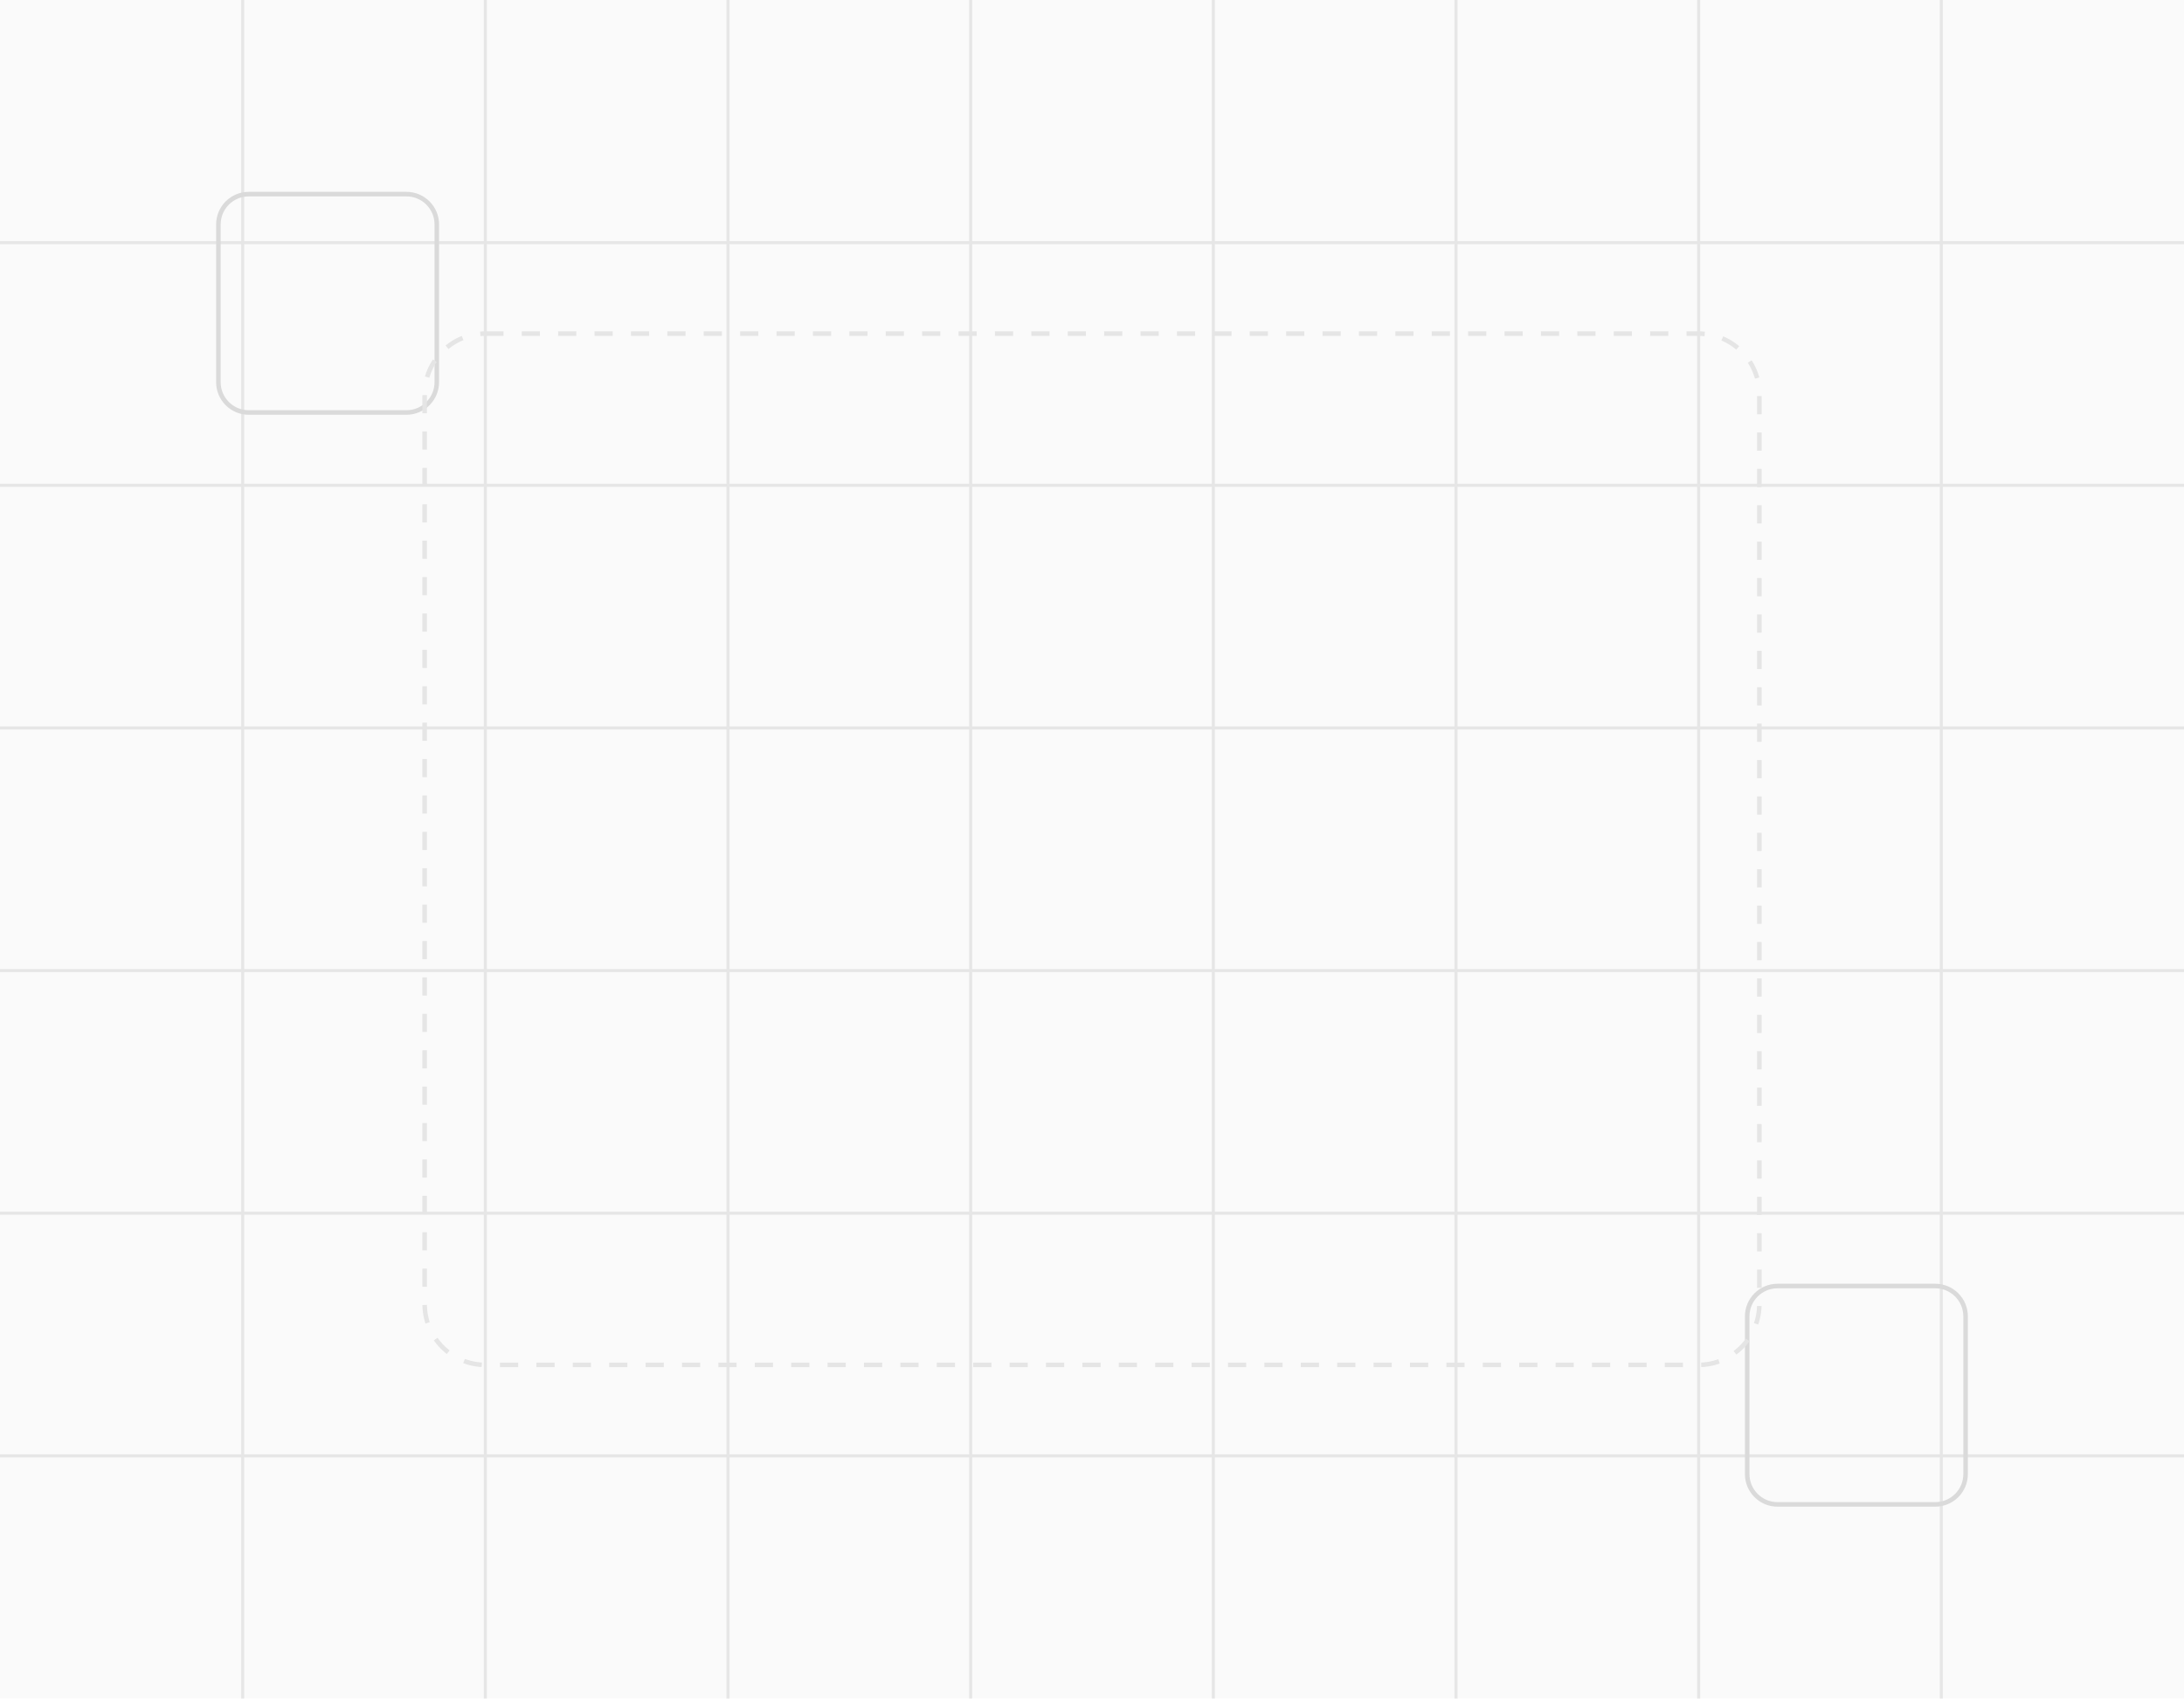
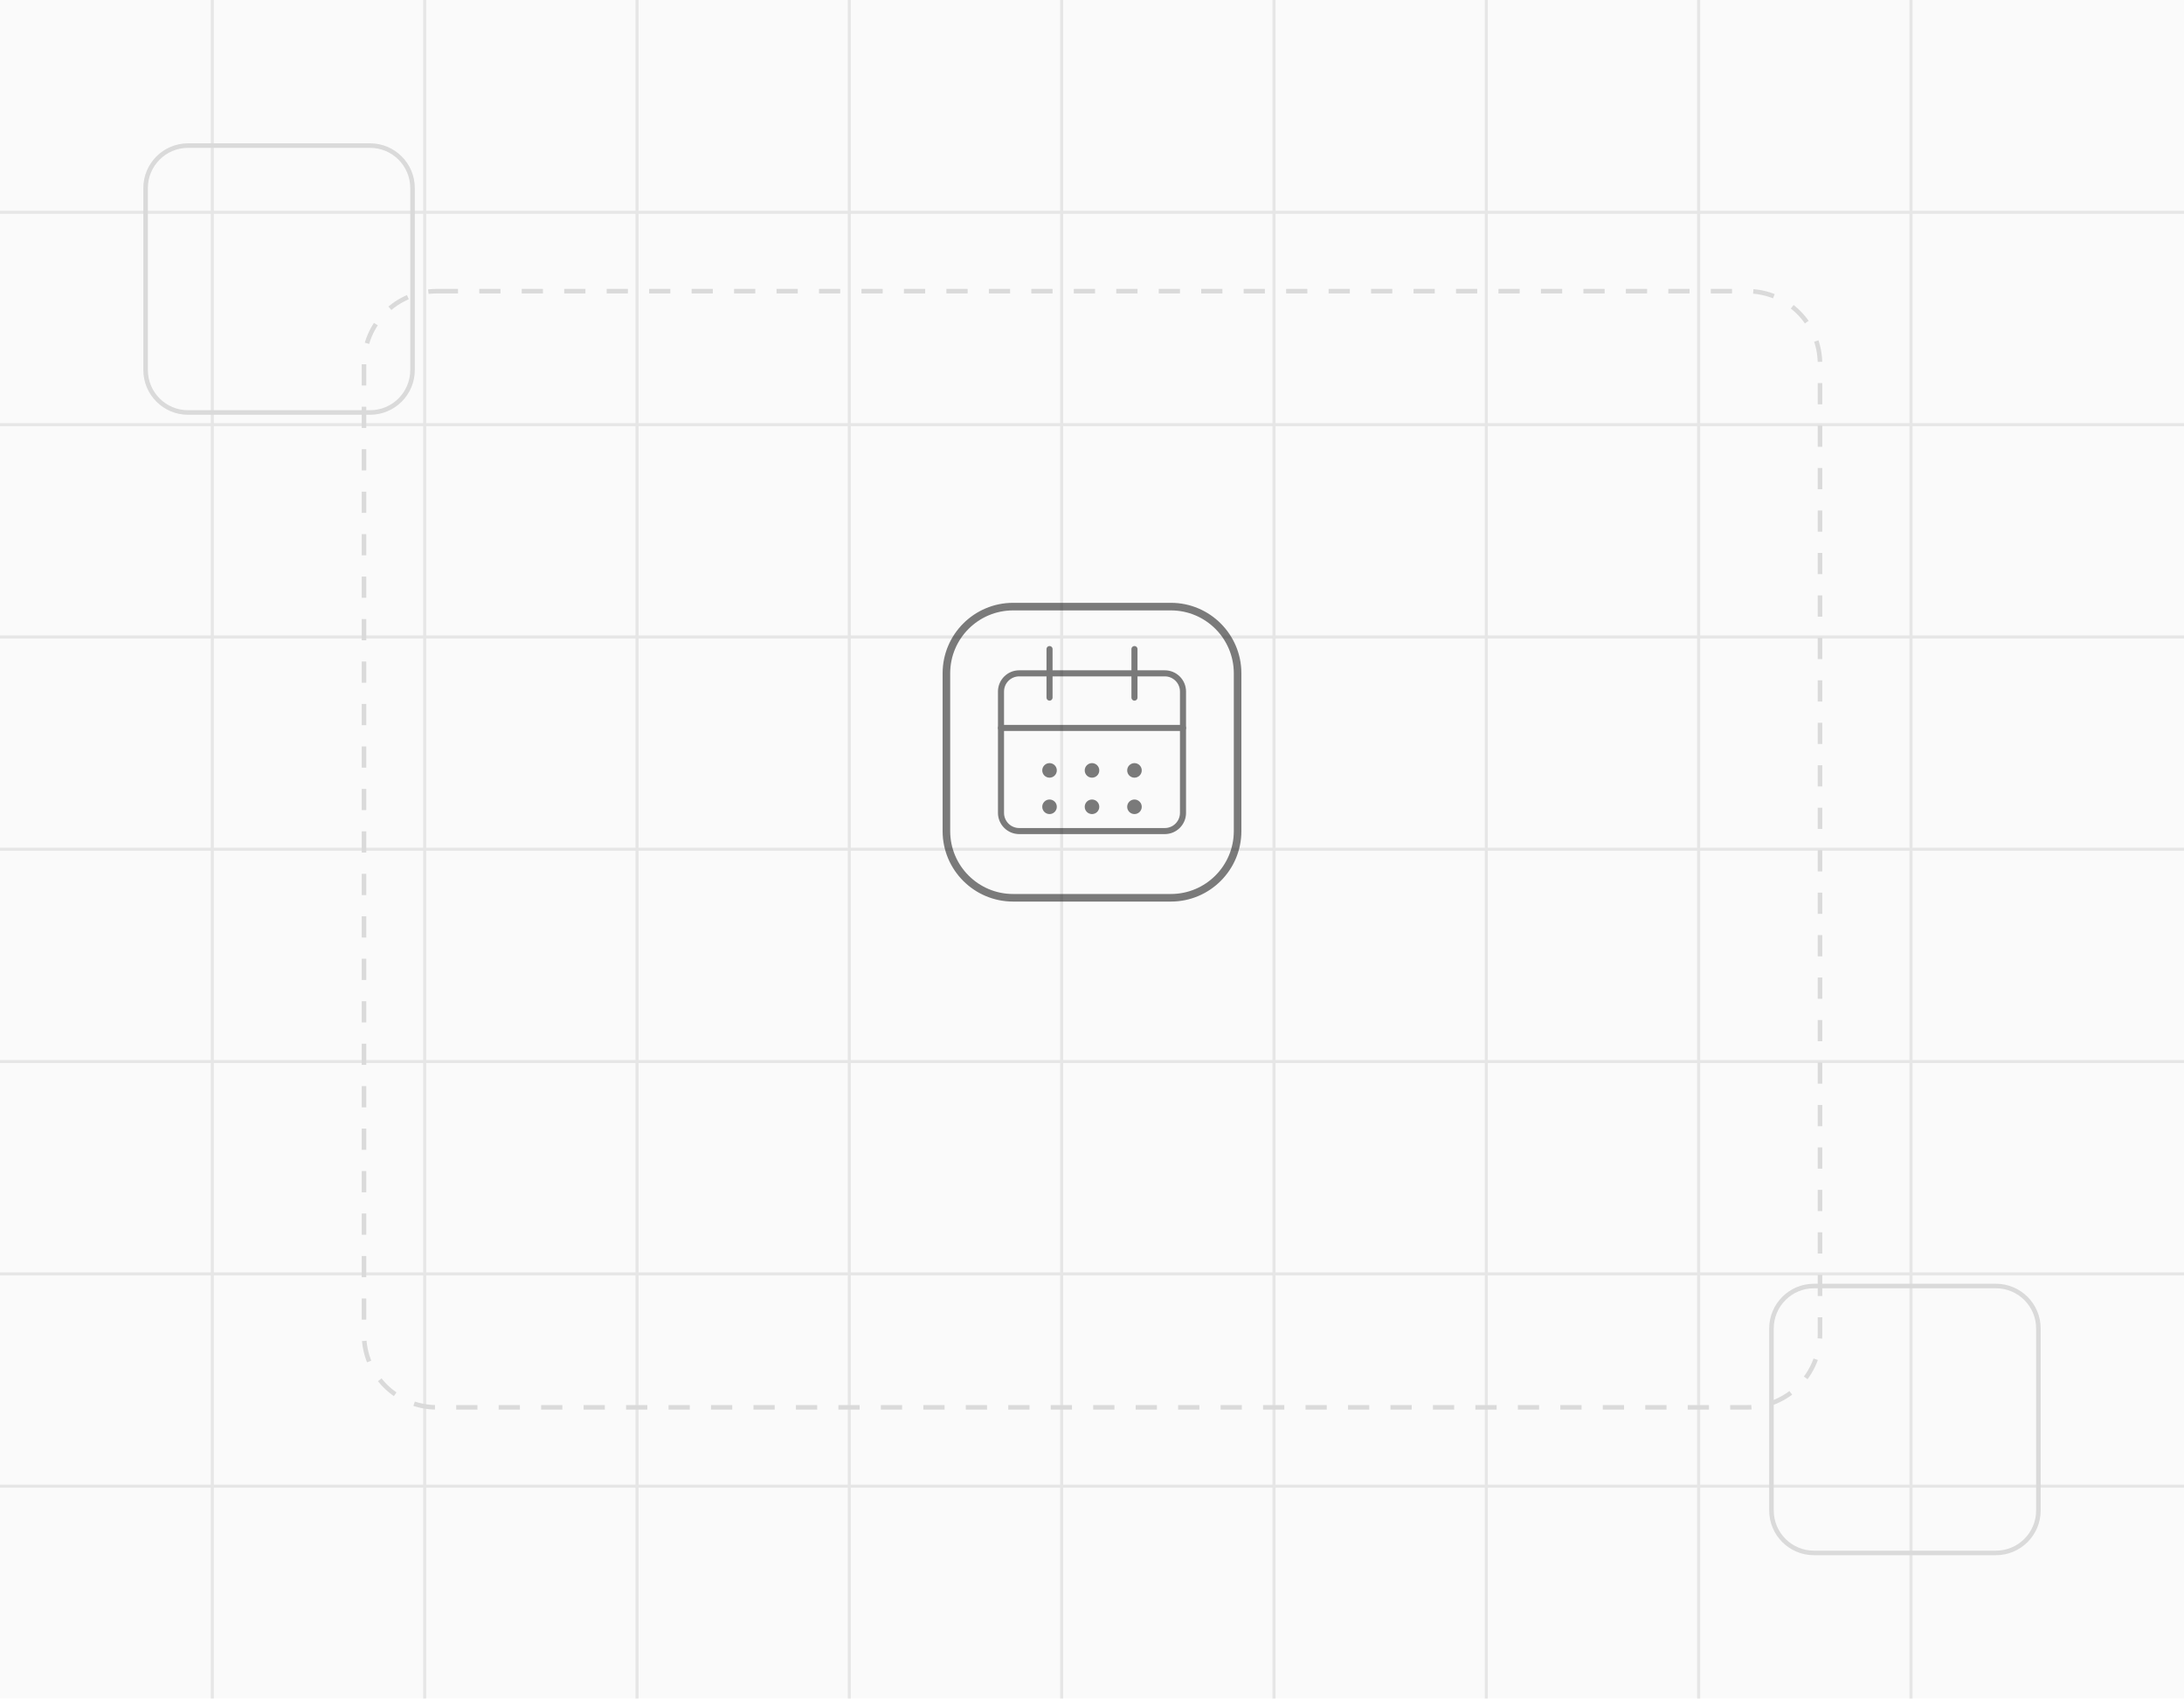
<svg xmlns="http://www.w3.org/2000/svg" viewBox="0 0 720 560" fill="none" aria-hidden="true">
  <rect width="720" height="560" fill="#FAFAFA" />
  <g stroke="#E5E5E5" stroke-width="1" opacity="0.95">
-     <path d="M0 80h720M0 160h720M0 240h720M0 320h720M0 400h720M0 480h720" />
-     <path d="M80 0v560M160 0v560M240 0v560M320 0v560M400 0v560M480 0v560M560 0v560M640 0v560" />
+     <path d="M0 70h720M0 140h720M0 210h720M0 280h720M0 350h720M0 420h720M0 490h720" />
+     <path d="M70 0v560M140 0v560M210 0v560M280 0v560M350 0v560M420 0v560M490 0v560M560 0v560M630 0v560" />
  </g>
-   <rect x="72" y="64" width="72" height="72" rx="10" stroke="#DADADA" stroke-width="1.5" fill="none" />
-   <rect x="576" y="424" width="72" height="72" rx="10" stroke="#DADADA" stroke-width="1.5" fill="none" />
-   <rect x="140" y="110" width="440" height="340" rx="20" fill="none" stroke="#E5E5E5" stroke-width="1.5" stroke-dasharray="6 6" />
+   <rect x="48" y="48" width="88" height="88" rx="14" stroke="#DADADA" stroke-width="1.5" fill="none" />
+   <rect x="584" y="424" width="88" height="88" rx="14" stroke="#DADADA" stroke-width="1.5" fill="none" />
+   <rect x="120" y="96" width="480" height="368" rx="24" fill="none" stroke="#DADADA" stroke-width="1.5" stroke-dasharray="7 7" />
+   <g opacity="0.55" transform="translate(312 200)">
+     <rect x="0" y="0" width="96" height="96" rx="22" stroke="#111111" stroke-width="2.5" fill="none" />
+     <rect x="18" y="22" width="60" height="52" rx="6" stroke="#111111" stroke-width="2" fill="none" />
+     <path d="M18 40h60M34 14v16M62 14v16" stroke="#111111" stroke-width="2" stroke-linecap="round" />
+     <circle cx="34" cy="54" r="2.4" fill="#111111" />
+     <circle cx="48" cy="54" r="2.4" fill="#111111" />
+     <circle cx="62" cy="54" r="2.4" fill="#111111" />
+     <circle cx="34" cy="66" r="2.4" fill="#111111" />
+     <circle cx="48" cy="66" r="2.4" fill="#111111" />
+     <circle cx="62" cy="66" r="2.4" fill="#111111" />
+   </g>
</svg>
